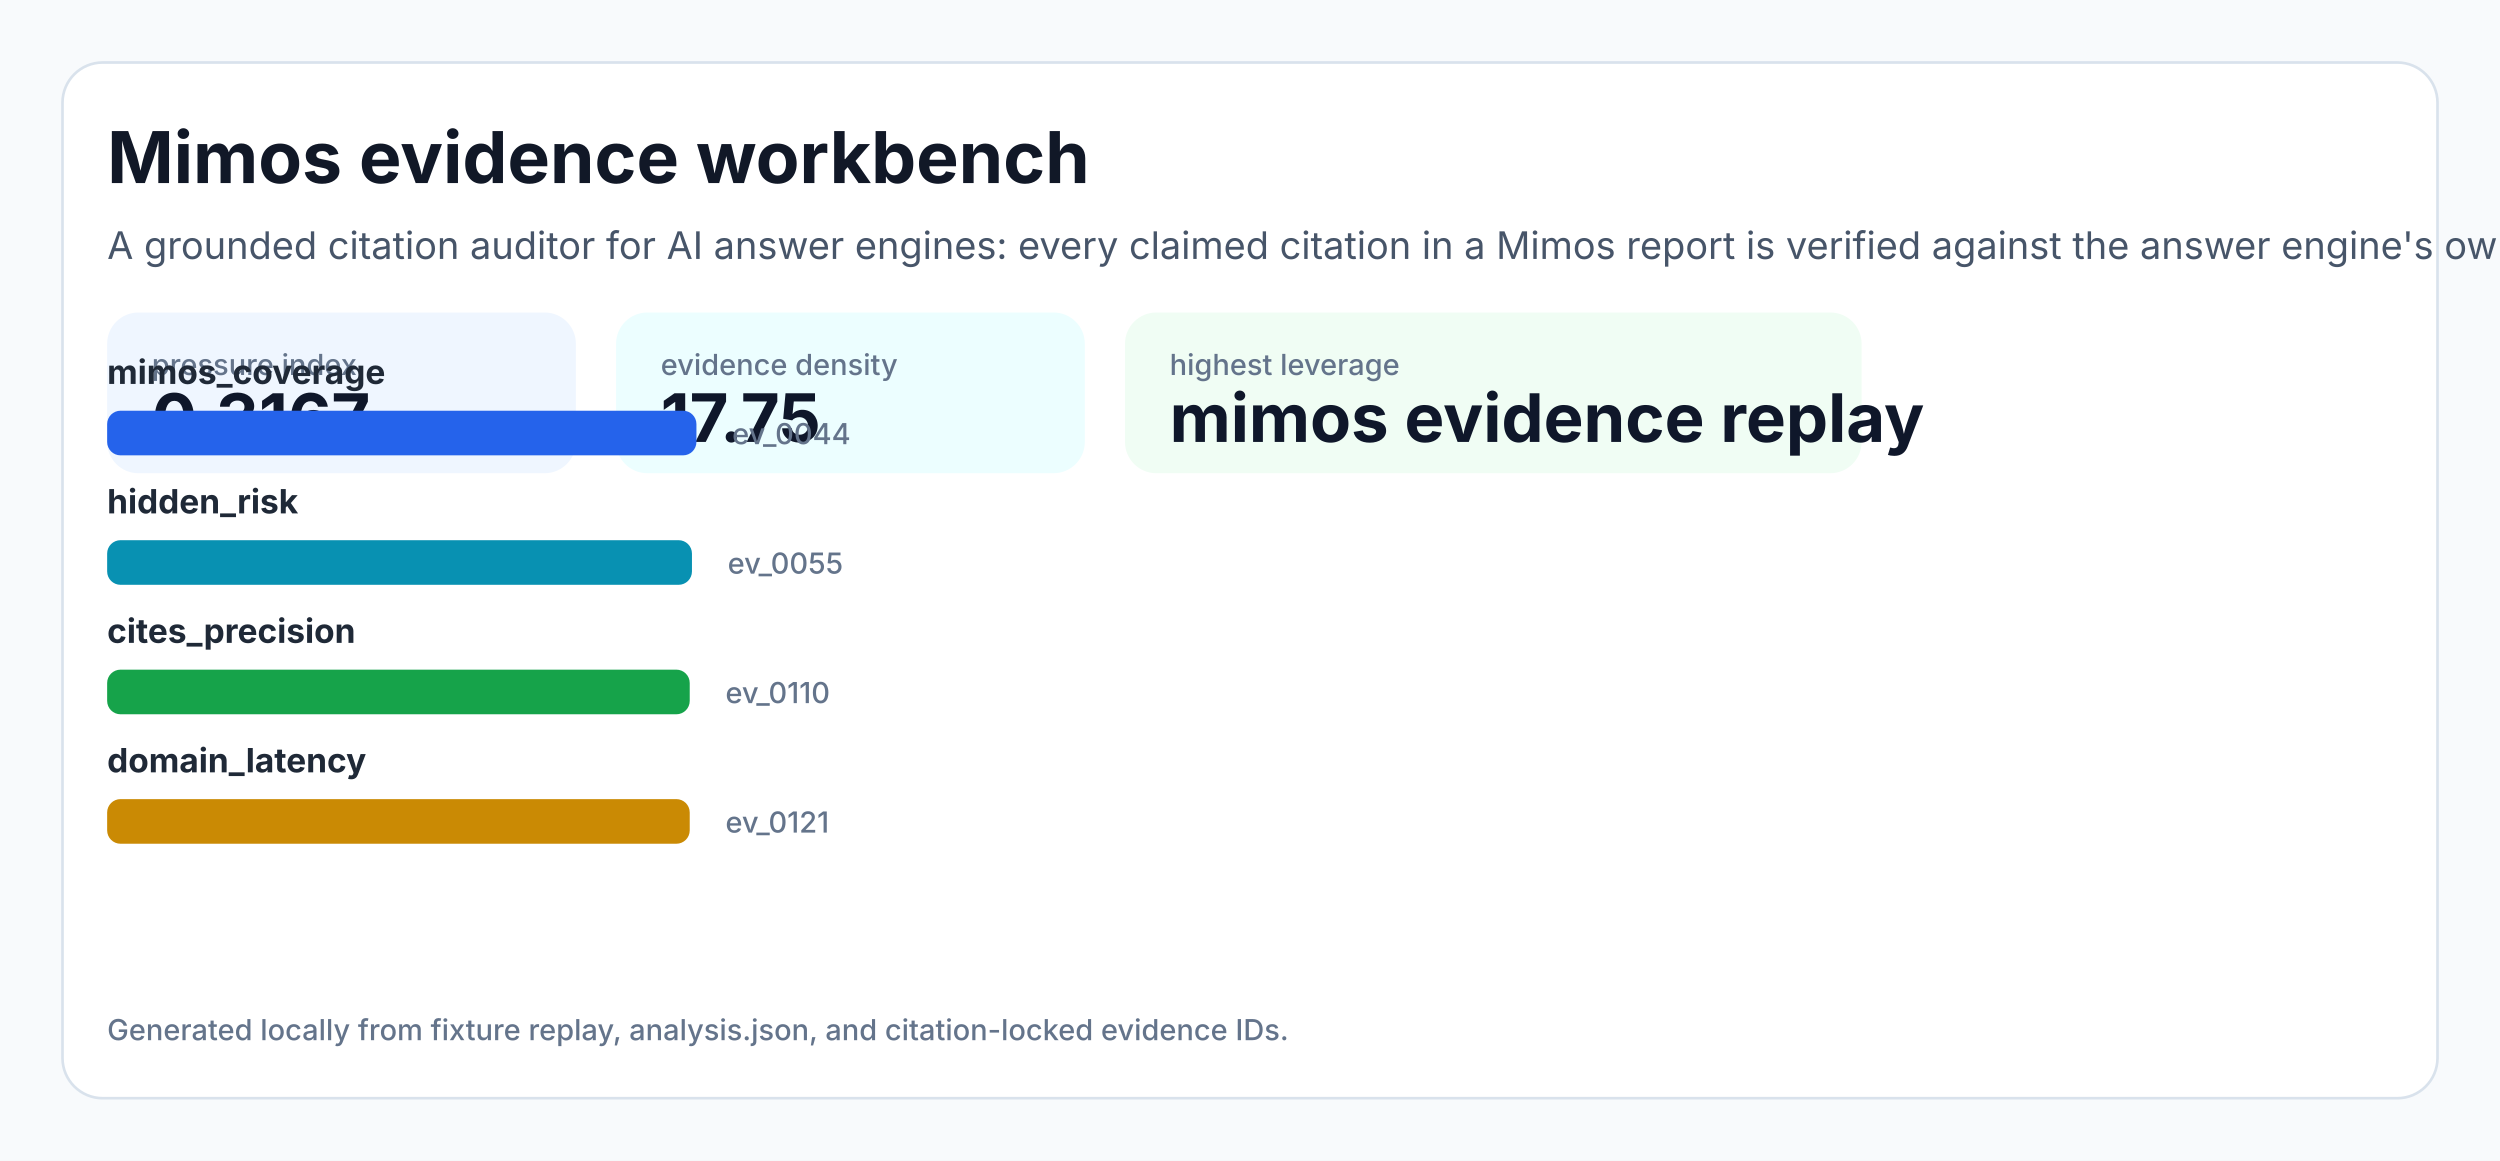
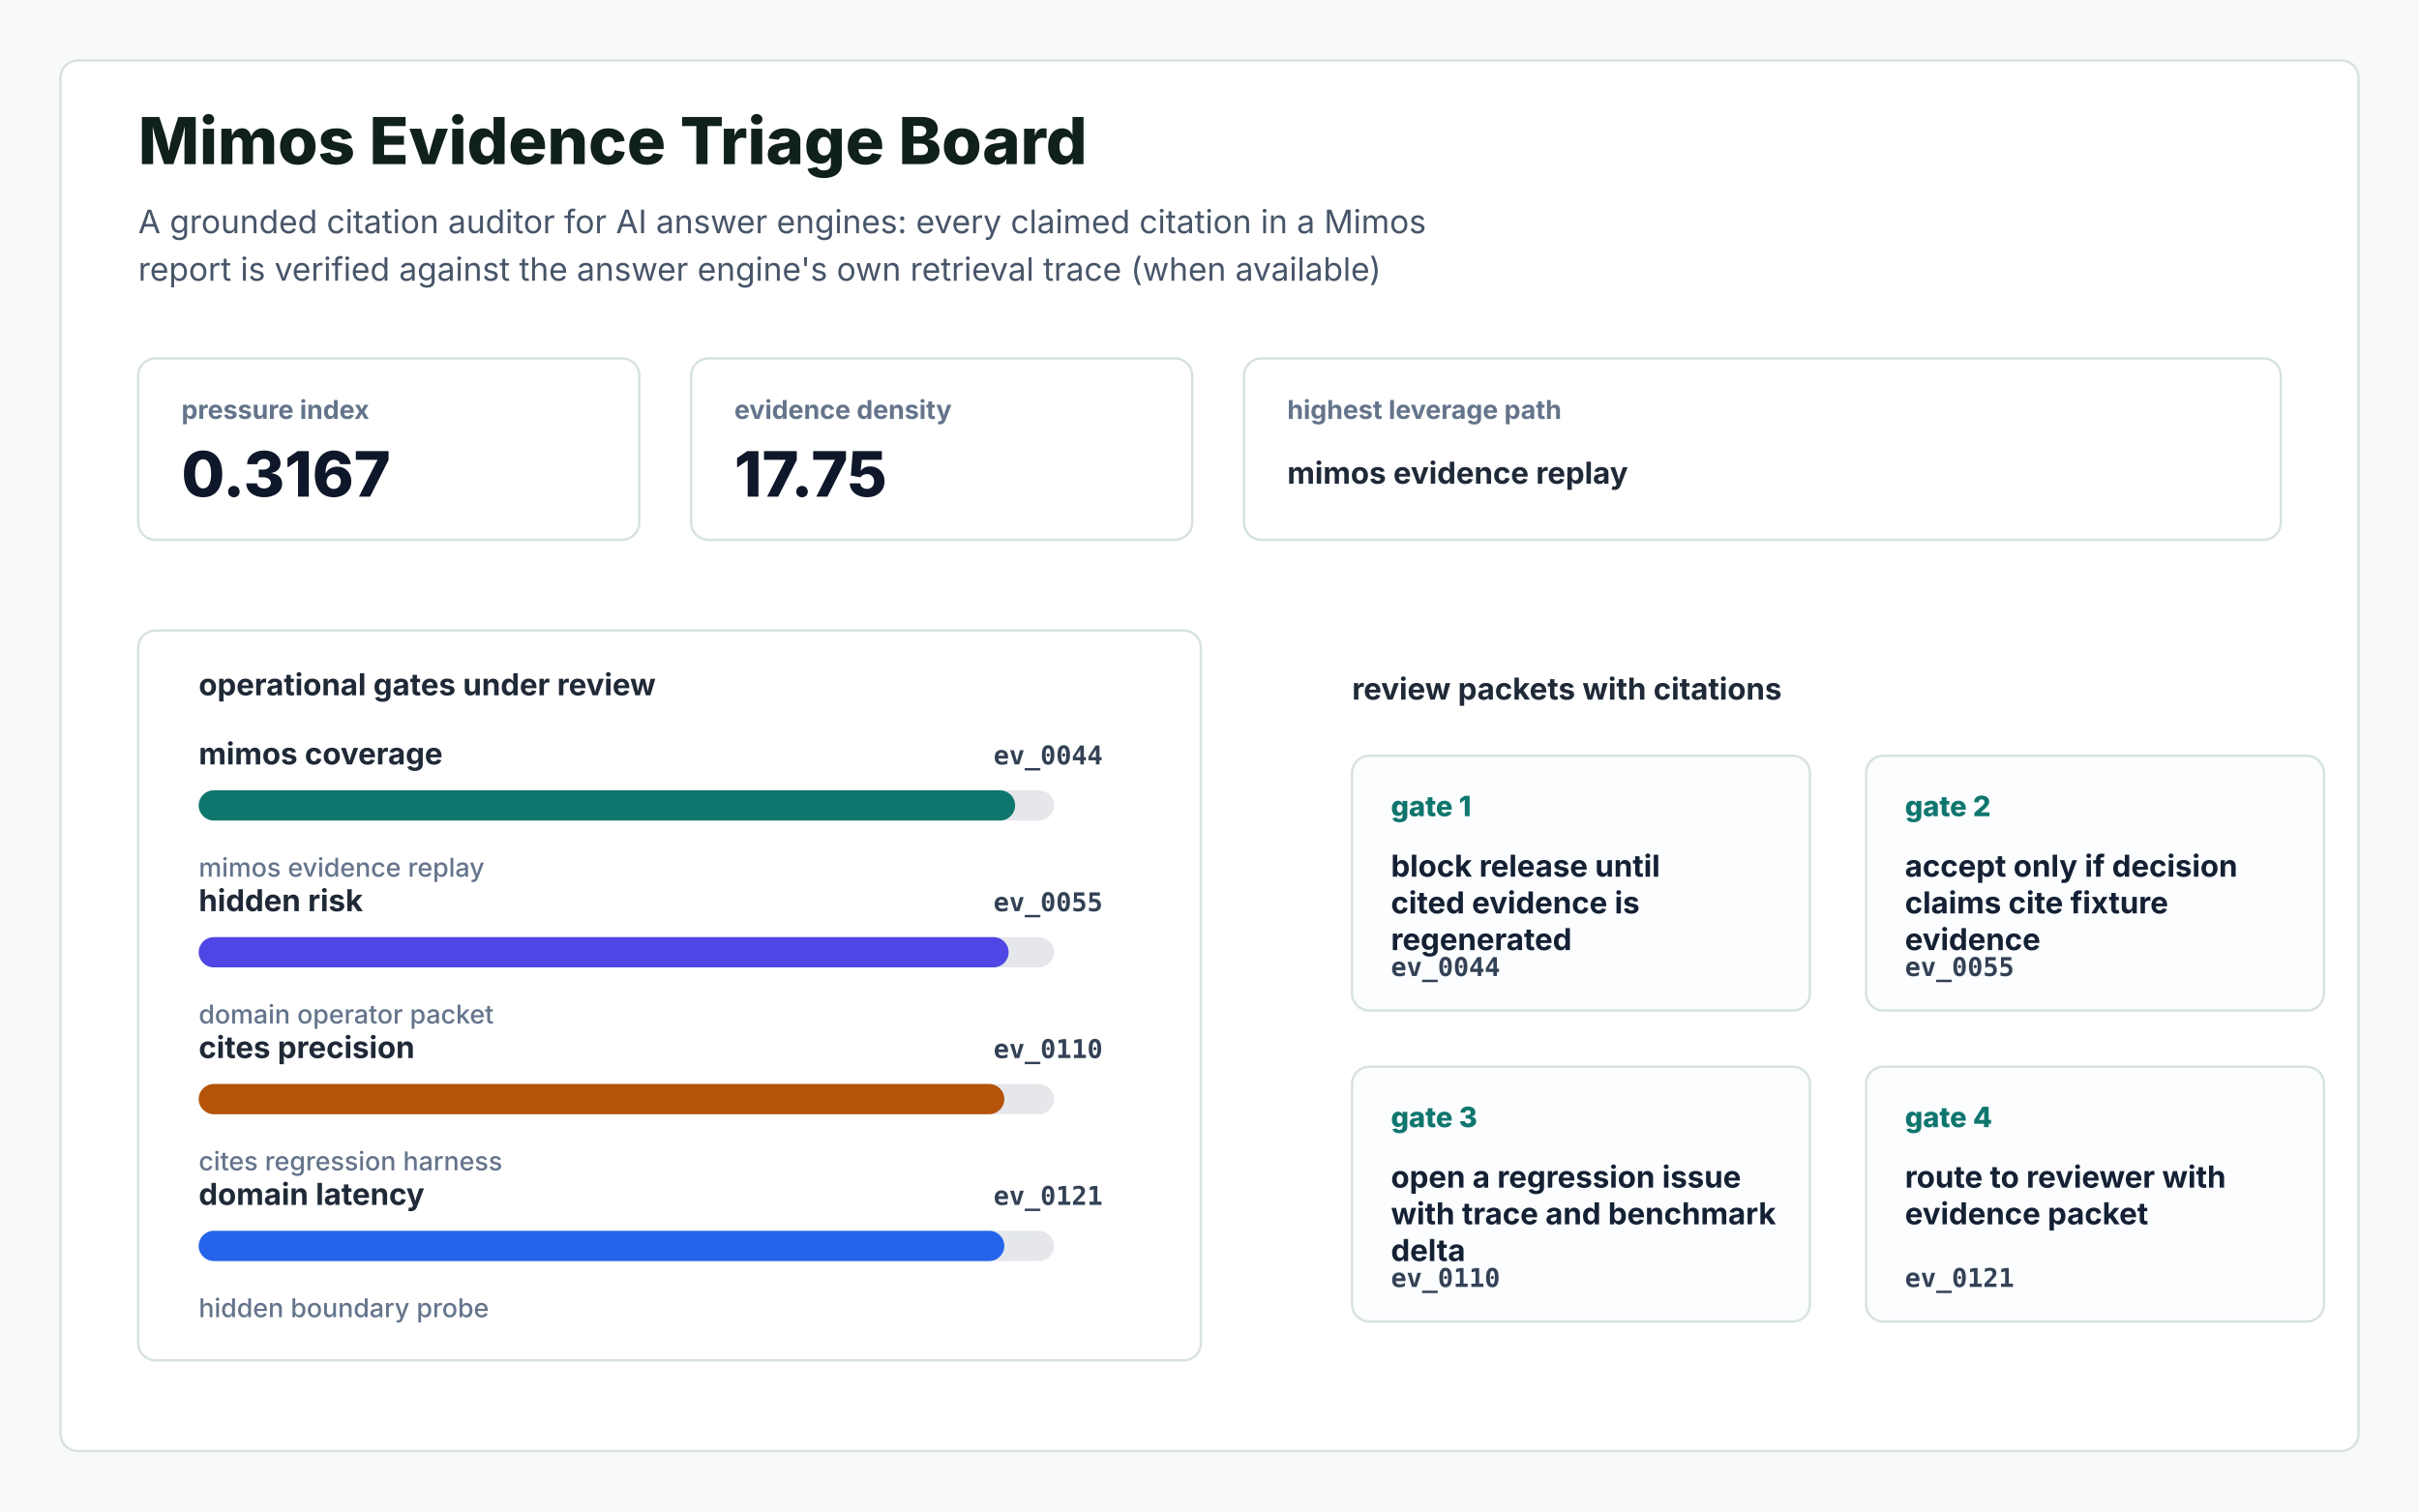
- <svg xmlns="http://www.w3.org/2000/svg" width="1120" height="520" viewBox="0 0 1120 520" role="img" aria-label="Mimos project working dashboard preview">
+ <svg xmlns="http://www.w3.org/2000/svg" width="1120" height="700" viewBox="0 0 1120 700" role="img" aria-label="Mimos visual evidence dashboard">
  <defs>
    <style>
-       .bg { fill: #f8fafc; }
-       .panel { fill: #ffffff; stroke: #d9e2ec; stroke-width: 1.2; }
-       .title { font: 700 32px -apple-system, BlinkMacSystemFont, "Segoe UI", sans-serif; fill: #111827; }
-       .sub { font: 400 17px -apple-system, BlinkMacSystemFont, "Segoe UI", sans-serif; fill: #475569; }
-       .label { font: 650 15px -apple-system, BlinkMacSystemFont, "Segoe UI", sans-serif; fill: #1f2937; }
-       .small { font: 500 13px -apple-system, BlinkMacSystemFont, "Segoe UI", sans-serif; fill: #64748b; }
-       .metric { font: 750 30px -apple-system, BlinkMacSystemFont, "Segoe UI", sans-serif; fill: #0f172a; }
+       .bg { fill:#f7faf9; }
+       .panel { fill:#ffffff; stroke:#d7e2df; stroke-width:1.1; }
+       .card { fill:#ffffff; stroke:#d7e2df; stroke-width:1.1; }
+       .actioncard { fill:#fbfdff; stroke:#d7e2df; stroke-width:1.1; }
+       .title { font:760 30px -apple-system,BlinkMacSystemFont,"Segoe UI",sans-serif; fill:#10201c; }
+       .sub { font:420 15px -apple-system,BlinkMacSystemFont,"Segoe UI",sans-serif; fill:#475569; }
+       .label { font:700 14px -apple-system,BlinkMacSystemFont,"Segoe UI",sans-serif; fill:#1f2937; }
+       .caption { font:500 12px -apple-system,BlinkMacSystemFont,"Segoe UI",sans-serif; fill:#64748b; }
+       .small { font:650 12px -apple-system,BlinkMacSystemFont,"Segoe UI",sans-serif; fill:#64748b; }
+       .metric { font:780 29px -apple-system,BlinkMacSystemFont,"Segoe UI",sans-serif; fill:#0f172a; }
+       .rank { font:760 13px -apple-system,BlinkMacSystemFont,"Segoe UI",sans-serif; fill:#0f766e; }
+       .cardtext { font:650 14px -apple-system,BlinkMacSystemFont,"Segoe UI",sans-serif; fill:#142033; }
+       .mono { font:700 12px ui-monospace,SFMono-Regular,Menlo,monospace; fill:#334155; }
    </style>
  </defs>
-   <rect class="bg" width="1120" height="520" rx="0" />
-   <rect class="panel" x="28" y="28" width="1064" height="464" rx="18" />
-   <text class="title" x="48" y="82">Mimos evidence workbench</text>
-   <text class="sub" x="48" y="116">A grounded citation auditor for AI answer engines: every claimed citation in a Mimos report is verified against the answer engine's own retrieval trace (when available) and a deterministic re prompt protocol, returning a per citation (grounded | memorized | hallucinated) verdict with confidence - the compliance substrate AEO has been missing.</text>
-   <rect x="48" y="140" width="210" height="72" rx="14" fill="#eff6ff" />
-   <text class="small" x="68" y="168">pressure index</text>
-   <text class="metric" x="68" y="198">0.3167</text>
-   <rect x="276" y="140" width="210" height="72" rx="14" fill="#ecfeff" />
-   <text class="small" x="296" y="168">evidence density</text>
-   <text class="metric" x="296" y="198">17.75</text>
-   <rect x="504" y="140" width="330" height="72" rx="14" fill="#f0fdf4" />
-   <text class="small" x="524" y="168">highest leverage</text>
-   <text class="metric" x="524" y="198">mimos evidence replay</text>
-   <text x="48" y="172" class="label">mimos_coverage</text>
-   <rect x="48" y="184" width="264" height="20" rx="6" fill="#2563eb" />
-   <text x="328" y="199" class="small">ev_0044</text>
-   <text x="48" y="230" class="label">hidden_risk</text>
-   <rect x="48" y="242" width="262" height="20" rx="6" fill="#0891b2" />
-   <text x="326" y="257" class="small">ev_0055</text>
-   <text x="48" y="288" class="label">cites_precision</text>
-   <rect x="48" y="300" width="261" height="20" rx="6" fill="#16a34a" />
-   <text x="325" y="315" class="small">ev_0110</text>
-   <text x="48" y="346" class="label">domain_latency</text>
-   <rect x="48" y="358" width="261" height="20" rx="6" fill="#ca8a04" />
-   <text x="325" y="373" class="small">ev_0121</text>
-   <text class="small" x="48" y="466">Generated locally from fixture replay, analysis.json, and citation-locked evidence IDs.</text>
+   <rect class="bg" width="1120" height="700" />
+   <rect class="panel" x="28" y="28" width="1064" height="644" rx="8" />
+   <text class="title" x="64" y="76">Mimos Evidence Triage Board</text>
+   <text class="sub" x="64" y="108">
+     <tspan x="64" dy="0">A grounded citation auditor for AI answer engines: every claimed citation in a Mimos</tspan>
+     <tspan x="64" dy="22">report is verified against the answer engine's own retrieval trace (when available)</tspan>
+   </text>
+   <rect class="card" x="64" y="166" width="232" height="84" rx="8" />
+   <text class="small" x="84" y="194">pressure index</text>
+   <text class="metric" x="84" y="230">0.3167</text>
+   <rect class="card" x="320" y="166" width="232" height="84" rx="8" />
+   <text class="small" x="340" y="194">evidence density</text>
+   <text class="metric" x="340" y="230">17.75</text>
+   <rect class="card" x="576" y="166" width="480" height="84" rx="8" />
+   <text class="small" x="596" y="194">highest leverage path</text>
+   <text class="label" x="596" y="224">
+     <tspan x="596" dy="0">mimos evidence replay</tspan>
+   </text>
+   <rect class="card" x="64" y="292" width="492" height="338" rx="8" />
+   <text class="label" x="92" y="322">operational gates under review</text>
+   <text x="92" y="354" class="label">mimos coverage</text>
+   <text x="460" y="354" class="mono">ev_0044</text>
+   <rect x="92" y="366" width="396" height="14" rx="7" fill="#e5e7eb" />
+   <rect x="92" y="366" width="378" height="14" rx="7" fill="#0f766e" />
+   <text x="92" y="406" class="caption">mimos evidence replay</text>
+   <text x="92" y="422" class="label">hidden risk</text>
+   <text x="460" y="422" class="mono">ev_0055</text>
+   <rect x="92" y="434" width="396" height="14" rx="7" fill="#e5e7eb" />
+   <rect x="92" y="434" width="375" height="14" rx="7" fill="#4f46e5" />
+   <text x="92" y="474" class="caption">domain operator packet</text>
+   <text x="92" y="490" class="label">cites precision</text>
+   <text x="460" y="490" class="mono">ev_0110</text>
+   <rect x="92" y="502" width="396" height="14" rx="7" fill="#e5e7eb" />
+   <rect x="92" y="502" width="373" height="14" rx="7" fill="#b45309" />
+   <text x="92" y="542" class="caption">cites regression harness</text>
+   <text x="92" y="558" class="label">domain latency</text>
+   <text x="460" y="558" class="mono">ev_0121</text>
+   <rect x="92" y="570" width="396" height="14" rx="7" fill="#e5e7eb" />
+   <rect x="92" y="570" width="373" height="14" rx="7" fill="#2563eb" />
+   <text x="92" y="610" class="caption">hidden boundary probe</text>
+   <text class="label" x="626" y="324">review packets with citations</text>
+   <rect class="actioncard" x="626" y="350" width="212" height="118" rx="8" />
+   <text class="rank" x="644" y="378">gate 1</text>
+   <text class="cardtext" x="644" y="406">
+     <tspan x="644" dy="0">block release until</tspan>
+     <tspan x="644" dy="17">cited evidence is</tspan>
+     <tspan x="644" dy="17">regenerated</tspan>
+   </text>
+   <text class="mono" x="644" y="452">ev_0044</text>
+   <rect class="actioncard" x="864" y="350" width="212" height="118" rx="8" />
+   <text class="rank" x="882" y="378">gate 2</text>
+   <text class="cardtext" x="882" y="406">
+     <tspan x="882" dy="0">accept only if decision</tspan>
+     <tspan x="882" dy="17">claims cite fixture</tspan>
+     <tspan x="882" dy="17">evidence</tspan>
+   </text>
+   <text class="mono" x="882" y="452">ev_0055</text>
+   <rect class="actioncard" x="626" y="494" width="212" height="118" rx="8" />
+   <text class="rank" x="644" y="522">gate 3</text>
+   <text class="cardtext" x="644" y="550">
+     <tspan x="644" dy="0">open a regression issue</tspan>
+     <tspan x="644" dy="17">with trace and benchmark</tspan>
+     <tspan x="644" dy="17">delta</tspan>
+   </text>
+   <text class="mono" x="644" y="596">ev_0110</text>
+   <rect class="actioncard" x="864" y="494" width="212" height="118" rx="8" />
+   <text class="rank" x="882" y="522">gate 4</text>
+   <text class="cardtext" x="882" y="550">
+     <tspan x="882" dy="0">route to reviewer with</tspan>
+     <tspan x="882" dy="17">evidence packet</tspan>
+   </text>
+   <text class="mono" x="882" y="596">ev_0121</text>
</svg>
